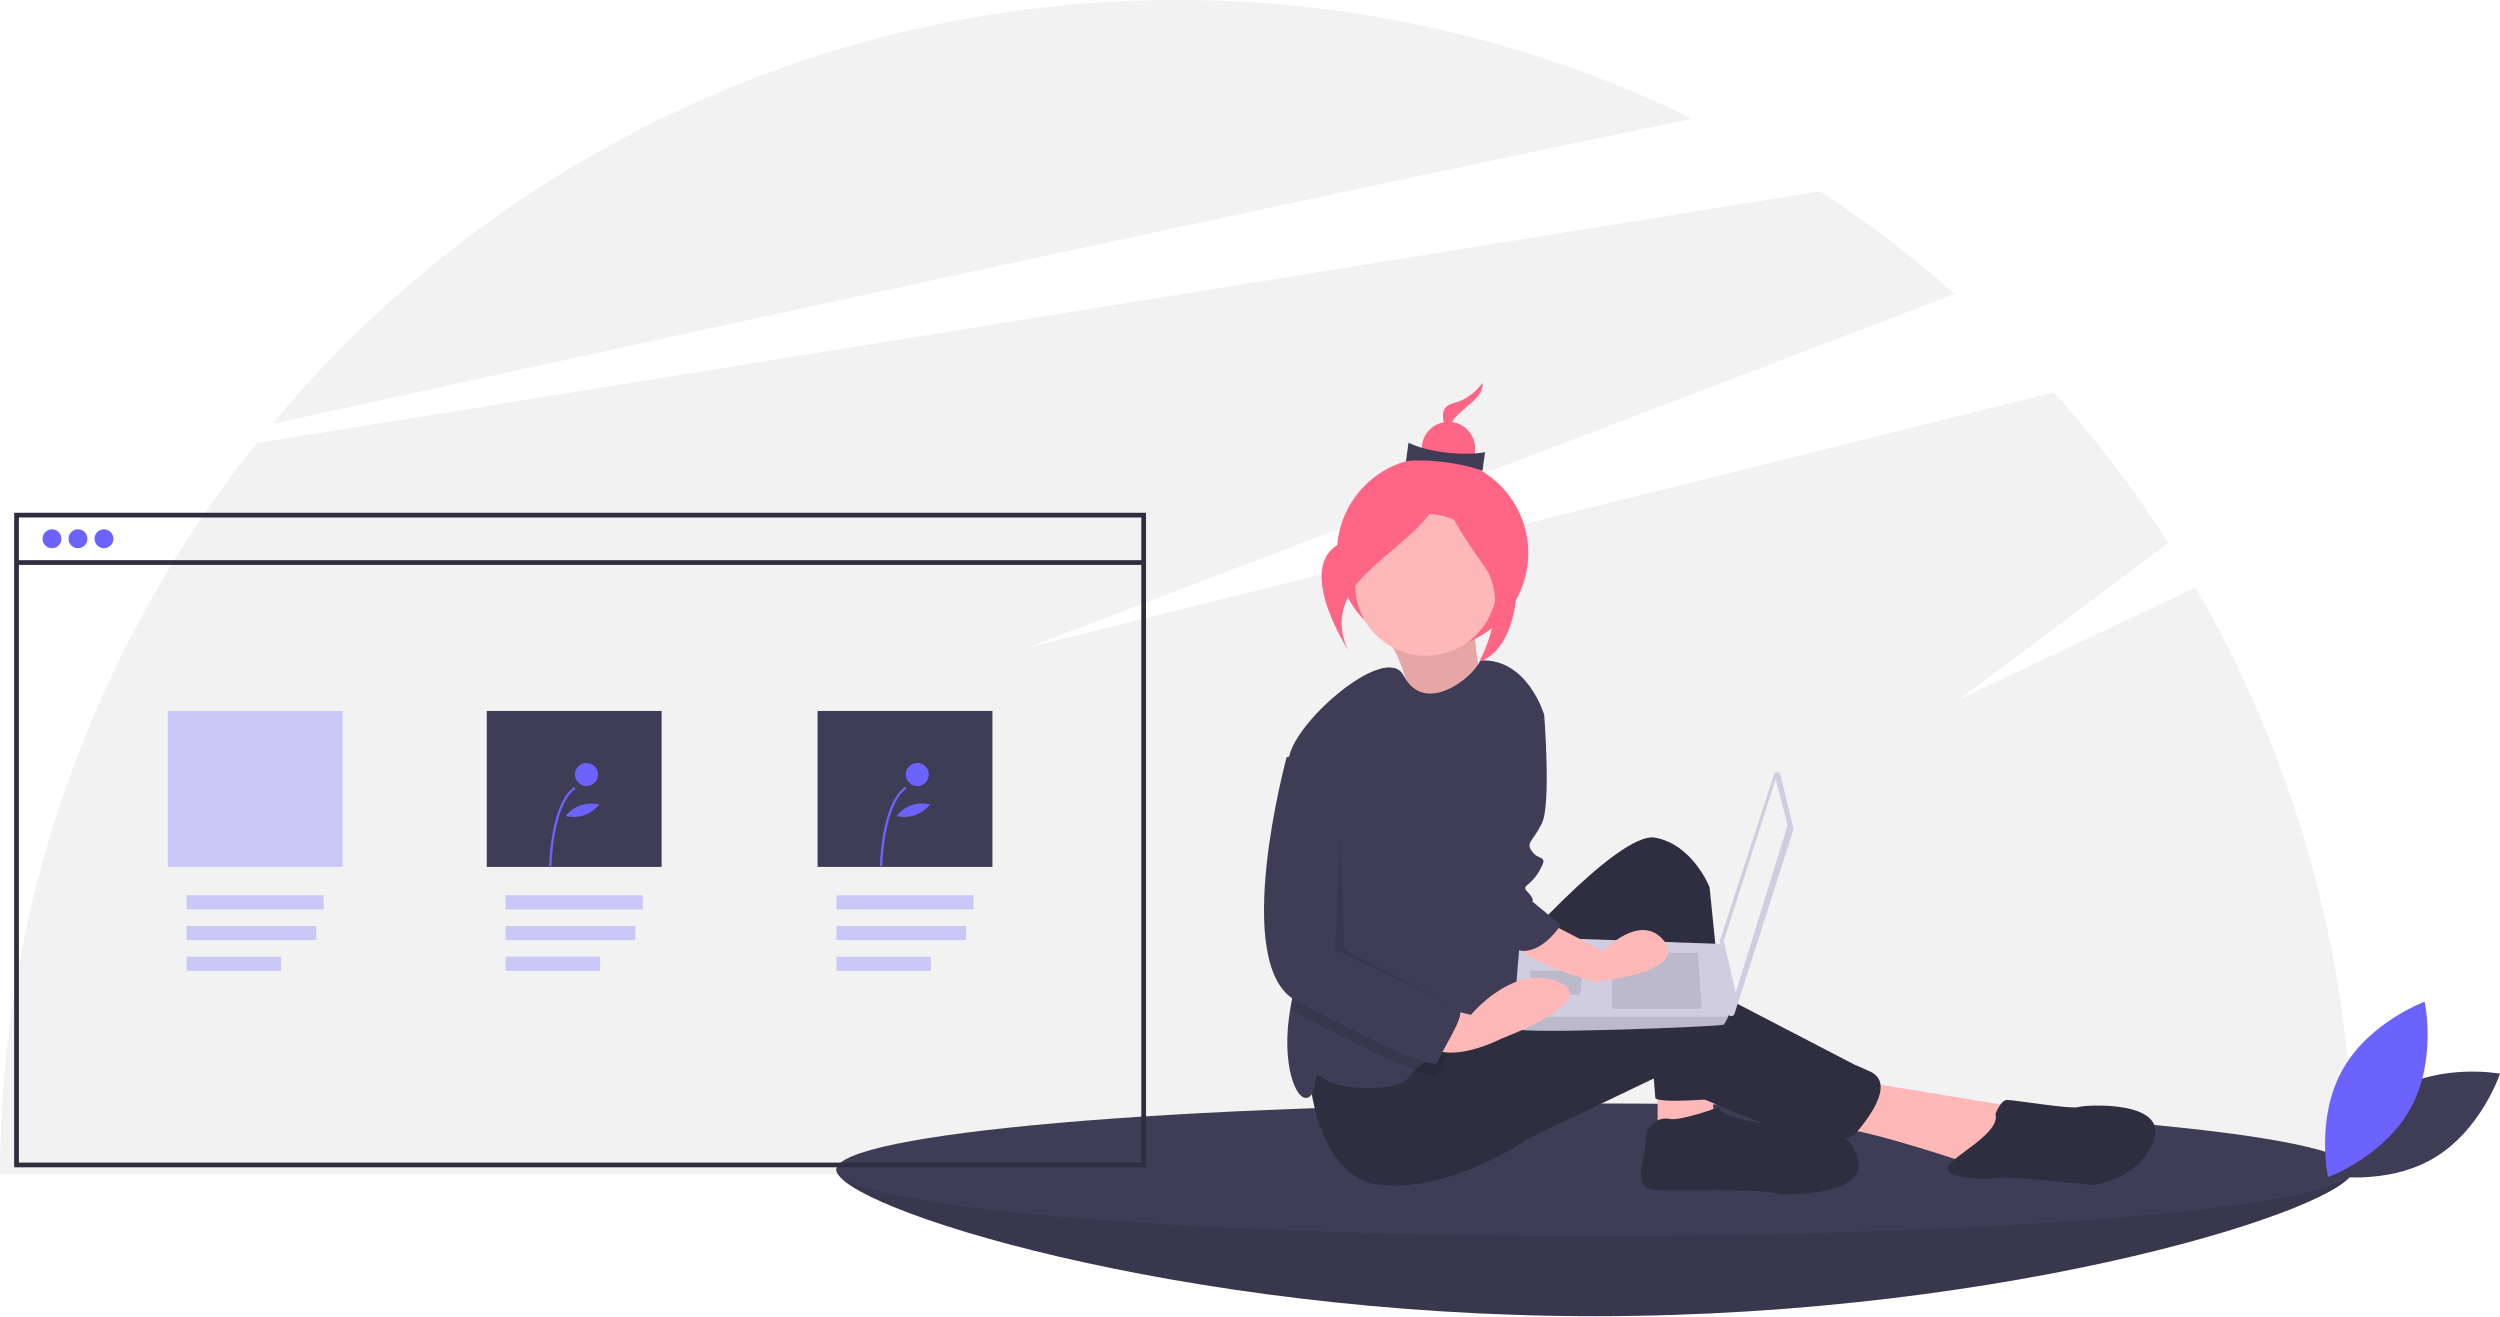
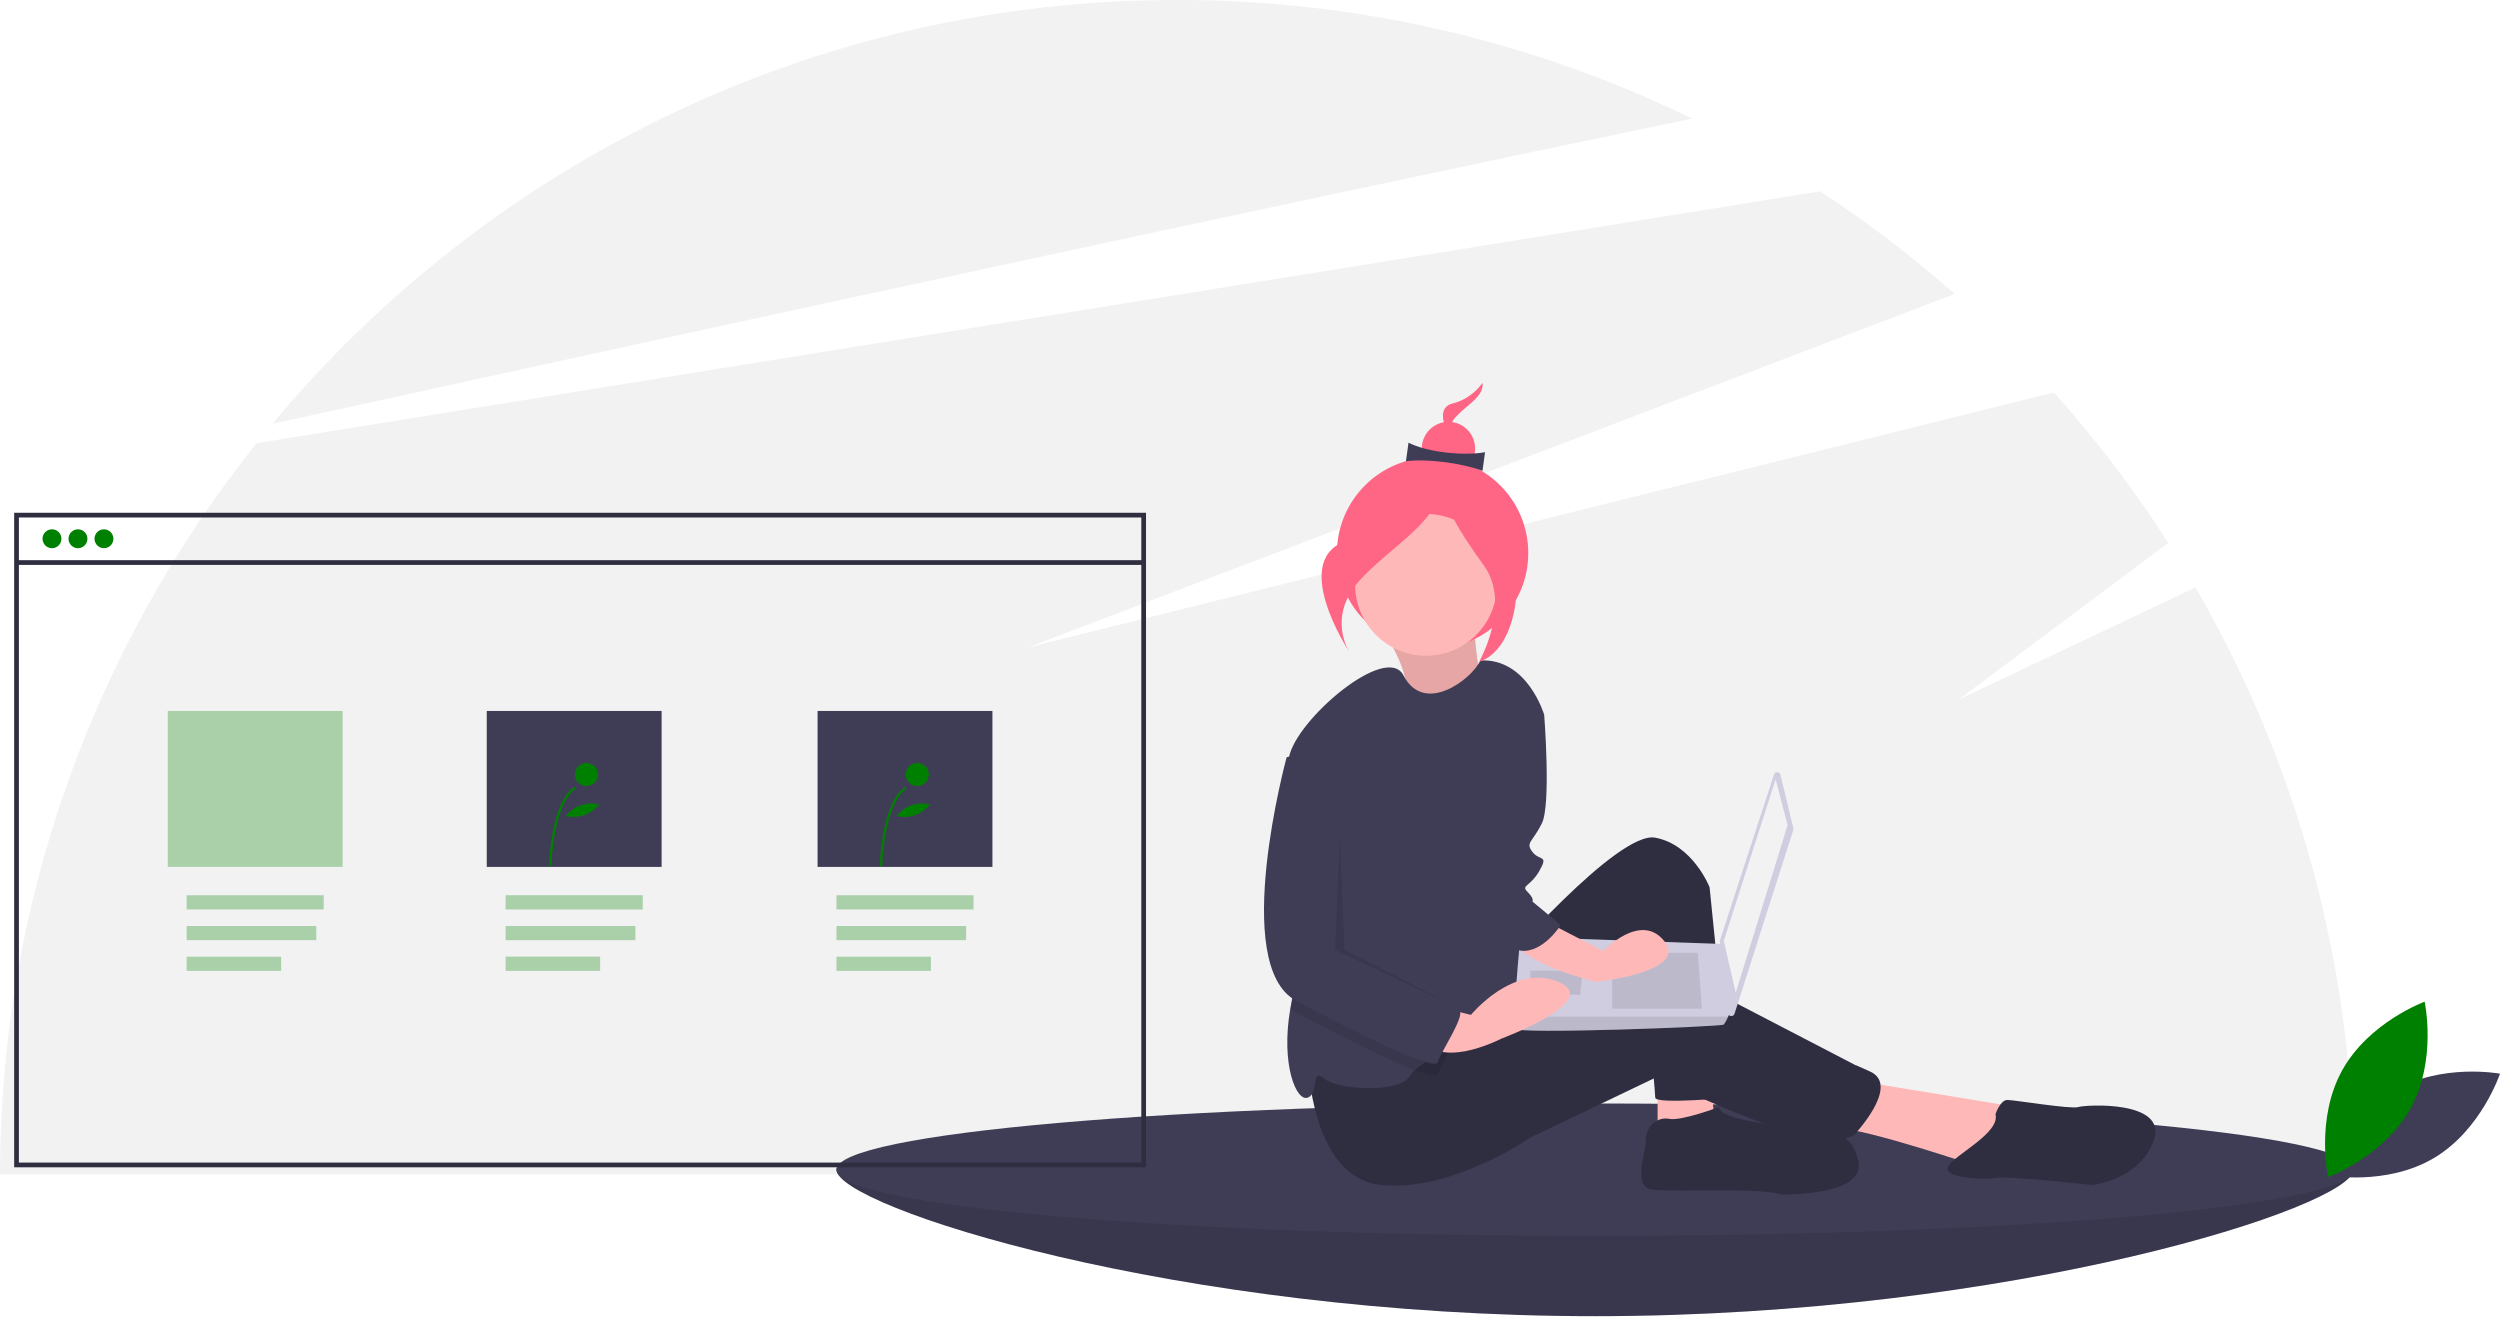
<svg xmlns="http://www.w3.org/2000/svg" id="e8c09660-db65-4061-a2dc-920e909a0453" width="1057.994" height="557" data-name="Layer 1" viewBox="0 0 1057.994 557">
  <path fill="#f2f2f2" d="M1000.122,420.112,899.997,467.5l88.615-66.262a500.056,500.056,0,0,0-48.384-63.668L505.997,445.5,898.23,295.876a499.981,499.981,0,0,0-56.958-43.414L179.606,359.039A495.88,495.88,0,0,0,71.003,668.5h995.987A495.613,495.613,0,0,0,1000.122,420.112Z" transform="translate(-71.00317 -171.5)" />
  <path fill="#f2f2f2" d="M787.12,221.695A495.972,495.972,0,0,0,568.997,171.5c-153.83,0-291.361,69.753-382.71,179.349C342.713,316.574,615.064,257.243,787.12,221.695Z" transform="translate(-71.00317 -171.5)" />
  <path fill="#3f3d56" d="M1066.997,666.5c0,15.464-143.717,62-321,62s-321-46.536-321-62,143.717,6,321,6S1066.997,651.036,1066.997,666.5Z" transform="translate(-71.00317 -171.5)" />
  <path d="M1066.997,666.5c0,15.464-143.717,62-321,62s-321-46.536-321-62,143.717,6,321,6S1066.997,651.036,1066.997,666.5Z" opacity=".1" transform="translate(-71.00317 -171.5)" />
  <ellipse cx="674.994" cy="495" fill="#3f3d56" rx="321" ry="28" />
  <path fill="#ffb8b8" d="M656.644,438.626s12.911,20.477,8.3,26.021,34.593,5.683,34.593,5.683-5.889-29.788-4.156-36.643Z" transform="translate(-71.00317 -171.5)" />
  <path d="M656.644,438.626s12.911,20.477,8.3,26.021,34.593,5.683,34.593,5.683-5.889-29.788-4.156-36.643Z" opacity=".1" transform="translate(-71.00317 -171.5)" />
  <circle cx="606.274" cy="234.063" r="40.484" fill="#ff6584" />
  <polygon fill="#ffb8b8" points="701.494 453.5 701.494 477.5 725.494 472.5 723.494 455.5 701.494 453.5" />
  <path fill="#ffb8b8" d="M857.497,629l67,11-17,25s-47-16-59-16S857.497,629,857.497,629Z" transform="translate(-71.00317 -171.5)" />
  <path fill="#2f2e41" d="M705.497,581s50-58,66-55,23,21,23,21l9,89s-32,3-32,0-6-67-6-67-47,104-72,35Z" transform="translate(-71.00317 -171.5)" />
  <path fill="#2f2e41" d="M624.497,620s1,50,31,53,63-20,63-20l54-25.87s64,33.87,83,24.87c0,0,20-21,7-27s-1,0-1,0l-77-40s-15-4-41,7-61,16-61,16Z" transform="translate(-71.00317 -171.5)" />
  <circle cx="603.494" cy="247.5" r="30" fill="#ffb8b8" />
  <path fill="#3f3d56" d="M717.497,503l-2,42s1,55-8,59c-4.55,2.02-13.69,6.08-22.14,10.52-6.34,3.32-12.29,6.84-15.61,9.87a11.194,11.194,0,0,0-2.25,2.61c-4,7-30,6-36,1s-2,6-7,8c-4.84,1.94-11.55-13.92-7.44-37.6.13-.79.28-1.59.44-2.4,4.59-22.95-2.62-77.92-1.51-99.16a37.369,37.369,0,0,1,.51-4.84c3-16,41.28-48.56,48.44-34.69,8.82,17.12,29.08,1.48,32.56-6.31,20-1,27,23,27,23Z" transform="translate(-71.00317 -171.5)" />
  <path fill="#2f2e41" d="M798.497,640s-16,6-21,5-10,3-10,9-6,20,3,21,46-1,54,2c0,0,36,1,33-14s-18-14-18-14S798.497,647,798.497,640Z" transform="translate(-71.00317 -171.5)" />
  <path fill="#2f2e41" d="M915.497,643s2-6,5-6,27,4,30,3,38-3,32,14-26,19-26,19-36-4-41-3-23,0-20-5S917.497,651,915.497,643Z" transform="translate(-71.00317 -171.5)" />
  <path fill="#d0cde1" d="M824.471,499.363l5.486,22.63a1.414,1.414,0,0,1-.027.764l-24.886,77.77a1.413,1.413,0,0,1-2.751-.271l-3.443-30.296a1.414,1.414,0,0,1,.061-.598l22.843-70.104A1.413,1.413,0,0,1,824.471,499.363Z" transform="translate(-71.00317 -171.5)" />
  <polygon fill="#f2f2f2" points="751.45 329.775 756.515 349.191 734.565 420.104 729.5 398.155 751.45 329.775" />
  <path fill="#d0cde1" d="M711.862,606.8c.844,2.533,87.797-.844,88.641-1.688a18.324,18.324,0,0,0,1.857-3.377c.794-1.688,1.52-3.377,1.52-3.377l-3.377-27.335-86.109-3.056s-2.153,23.165-2.592,33.768A25.331,25.331,0,0,0,711.862,606.8Z" transform="translate(-71.00317 -171.5)" />
  <polygon points="718.526 403.22 720.214 426.858 682.225 426.858 682.225 403.22 718.526 403.22" opacity=".1" />
  <polygon points="669.562 410.818 669.789 410.773 668.718 420.949 647.612 420.949 647.612 410.818 669.562 410.818" opacity=".1" />
  <path d="M711.862,606.8c.844,2.533,87.797-.844,88.641-1.688a18.324,18.324,0,0,0,1.857-3.377H711.803A25.331,25.331,0,0,0,711.862,606.8Z" opacity=".1" transform="translate(-71.00317 -171.5)" />
  <path fill="#ff6584" d="M698.409,333.5a22.13,22.13,0,0,1-12.769,8.778c-8.929,2.391-.073,15.809-.073,15.809s-3.22-4.879,1.425-10.046S699.112,339.34,698.409,333.5Z" transform="translate(-71.00317 -171.5)" />
  <circle cx="612.982" cy="189.806" r="11.283" fill="#ff6584" />
  <path fill="#3f3d56" d="M698.39,370.762c-9.198-3.479-24.513-5.243-32.392-4.037l1.081-7.891c7.575,3.915,22.82,5.755,32.392,4.037Z" transform="translate(-71.00317 -171.5)" />
  <path fill="#ff6584" d="M680.592,373.587s-11.527,19.174-38.332,26.351-.219,47.458-.219,47.458-9.668-14.647,4.277-30.159S682.702,391.12,680.592,373.587Z" transform="translate(-71.00317 -171.5)" />
  <path fill="#ff6584" d="M681.507,372.422s11.074,26.336,23.231,28.826,11.235,44.103-7.777,50.344c0,0,13.863-24.396,2.013-40.757S679.64,381.54,681.507,372.422Z" transform="translate(-71.00317 -171.5)" />
  <path d="M685.357,614.52c-2.47,4.67-5.37,9.52-5.86,11.48-.33,1.33-3.99.56-9.75-1.61-11.55-4.37-31.57-14.38-50.25-24.39a15.775,15.775,0,0,1-2.44-1.6c.13-.79.28-1.59.44-2.4,4.59-22.95-2.62-77.92-1.51-99.16l8.51-2.84,17,16v68s44,24,47,26C690.027,605.02,687.917,609.67,685.357,614.52Z" opacity=".1" transform="translate(-71.00317 -171.5)" />
  <path fill="#ffb8b8" d="M722.497,560l27,14s16-17,26-4-29,17-29,17-34-8-35-19S722.497,560,722.497,560Z" transform="translate(-71.00317 -171.5)" />
  <path fill="#ffb8b8" d="M677.497,597l16,4s18-22,37-14-24,24-24,24-23,12-32,2S677.497,597,677.497,597Z" transform="translate(-71.00317 -171.5)" />
  <path fill="#3f3d56" d="M712.497,465c1,1,12,9,12,9s3,38-1,46-7,8-4,12,7,1,3,8-8,6-5,9,2,4,2,4l12,10s-7.362,11.726-16.681,10.863S697.497,528,697.497,528Z" transform="translate(-71.00317 -171.5)" />
  <path fill="#3f3d56" d="M624.497,489l-9,3s-24,88,4,103,59,30,60,26,12-20,9-22-47-26-47-26V505Z" transform="translate(-71.00317 -171.5)" />
  <polygon points="566.994 354 564.994 402 617.994 427 568.994 402 566.994 354" opacity=".1" />
  <path fill="#3f3d56" d="M1084.097,633.143c-20.155,11.884-28.088,35.774-28.088,35.774s24.745,4.621,44.9-7.263,28.088-35.774,28.088-35.774S1104.252,621.259,1084.097,633.143Z" transform="translate(-71.00317 -171.5)" />
-   <path fill="#6c63ff" d="M1091.16,640.511c-11.287,20.496-34.933,29.128-34.933,29.128s-5.347-24.598,5.94-45.094,34.933-29.128,34.933-29.128S1102.446,620.016,1091.16,640.511Z" transform="translate(-71.00317 -171.5)" />
-   <circle cx="21.994" cy="228" r="4" fill="#6c63ff" />
-   <circle cx="32.994" cy="228" r="4" fill="#6c63ff" />
-   <circle cx="43.994" cy="228" r="4" fill="#6c63ff" />
-   <rect width="58" height="6" x="78.994" y="378.873" fill="#6c63ff" opacity=".3" />
-   <rect width="54.865" height="6" x="78.994" y="391.873" fill="#6c63ff" opacity=".3" />
-   <rect width="39.973" height="6" x="78.994" y="404.873" fill="#6c63ff" opacity=".3" />
+   <path fill="green" d="M1091.16,640.511c-11.287,20.496-34.933,29.128-34.933,29.128s-5.347-24.598,5.94-45.094,34.933-29.128,34.933-29.128S1102.446,620.016,1091.16,640.511Z" transform="translate(-71.00317 -171.5)" />
+   <circle cx="21.994" cy="228" r="4" fill="green" />
+   <circle cx="32.994" cy="228" r="4" fill="green" />
+   <circle cx="43.994" cy="228" r="4" fill="green" />
+   <rect width="58" height="6" x="78.994" y="378.873" fill="green" opacity=".3" />
+   <rect width="54.865" height="6" x="78.994" y="391.873" fill="green" opacity=".3" />
+   <rect width="39.973" height="6" x="78.994" y="404.873" fill="green" opacity=".3" />
  <g opacity=".3">
-     <rect width="58" height="6" x="213.994" y="378.873" fill="#6c63ff" />
-     <rect width="54.865" height="6" x="213.994" y="391.873" fill="#6c63ff" />
-     <rect width="39.973" height="6" x="213.994" y="404.873" fill="#6c63ff" />
-     <rect width="58" height="6" x="213.994" y="378.873" fill="#6c63ff" opacity=".3" />
-     <rect width="54.865" height="6" x="213.994" y="391.873" fill="#6c63ff" opacity=".3" />
-     <rect width="39.973" height="6" x="213.994" y="404.873" fill="#6c63ff" opacity=".3" />
+     <rect width="58" height="6" x="213.994" y="378.873" fill="green" />
+     <rect width="54.865" height="6" x="213.994" y="391.873" fill="green" />
+     <rect width="39.973" height="6" x="213.994" y="404.873" fill="green" />
+     <rect width="58" height="6" x="213.994" y="378.873" fill="green" opacity=".3" />
+     <rect width="54.865" height="6" x="213.994" y="391.873" fill="green" opacity=".3" />
+     <rect width="39.973" height="6" x="213.994" y="404.873" fill="green" opacity=".3" />
  </g>
-   <rect width="58" height="6" x="353.994" y="378.873" fill="#6c63ff" opacity=".3" />
-   <rect width="54.865" height="6" x="353.994" y="391.873" fill="#6c63ff" opacity=".3" />
-   <rect width="39.973" height="6" x="353.994" y="404.873" fill="#6c63ff" opacity=".3" />
-   <rect width="74" height="66" x="70.994" y="300.873" fill="#6c63ff" opacity=".3" />
+   <rect width="58" height="6" x="353.994" y="378.873" fill="green" opacity=".3" />
+   <rect width="54.865" height="6" x="353.994" y="391.873" fill="green" opacity=".3" />
+   <rect width="39.973" height="6" x="353.994" y="404.873" fill="green" opacity=".3" />
+   <rect width="74" height="66" x="70.994" y="300.873" fill="green" opacity=".3" />
  <rect width="74" height="66" x="205.994" y="300.873" fill="#3f3d56" />
  <rect width="74" height="66" x="345.994" y="300.873" fill="#3f3d56" />
-   <path fill="#6c63ff" d="M304.355,538.095l-.976-.019c.021-1.081.631-26.561,10.662-33.604l.561.799C304.976,512.03,304.36,537.835,304.355,538.095Z" transform="translate(-71.00317 -171.5)" />
-   <circle cx="248.2" cy="327.768" r="4.881" fill="#6c63ff" />
-   <path fill="#6c63ff" d="M318.216,516.504a15.198,15.198,0,0,1-7.841.339,13.85,13.85,0,0,1,14.24-4.884A15.198,15.198,0,0,1,318.216,516.504Z" transform="translate(-71.00317 -171.5)" />
-   <path fill="#6c63ff" d="M444.355,538.095l-.976-.019c.021-1.081.631-26.561,10.662-33.604l.561.799C444.976,512.03,444.36,537.835,444.355,538.095Z" transform="translate(-71.00317 -171.5)" />
-   <circle cx="388.2" cy="327.768" r="4.881" fill="#6c63ff" />
-   <path fill="#6c63ff" d="M458.216,516.504a15.198,15.198,0,0,1-7.841.339,13.85,13.85,0,0,1,14.24-4.884A15.198,15.198,0,0,1,458.216,516.504Z" transform="translate(-71.00317 -171.5)" />
+   <path fill="green" d="M304.355,538.095l-.976-.019c.021-1.081.631-26.561,10.662-33.604l.561.799C304.976,512.03,304.36,537.835,304.355,538.095Z" transform="translate(-71.00317 -171.5)" />
+   <circle cx="248.2" cy="327.768" r="4.881" fill="green" />
+   <path fill="green" d="M318.216,516.504a15.198,15.198,0,0,1-7.841.339,13.85,13.85,0,0,1,14.24-4.884A15.198,15.198,0,0,1,318.216,516.504Z" transform="translate(-71.00317 -171.5)" />
+   <path fill="green" d="M444.355,538.095l-.976-.019c.021-1.081.631-26.561,10.662-33.604l.561.799C444.976,512.03,444.36,537.835,444.355,538.095Z" transform="translate(-71.00317 -171.5)" />
+   <circle cx="388.2" cy="327.768" r="4.881" fill="green" />
+   <path fill="green" d="M458.216,516.504a15.198,15.198,0,0,1-7.841.339,13.85,13.85,0,0,1,14.24-4.884A15.198,15.198,0,0,1,458.216,516.504Z" transform="translate(-71.00317 -171.5)" />
  <path fill="#2f2e41" d="M555.997,665.5h-479v-277h479Zm-477-2h475v-273h-475Z" transform="translate(-71.00317 -171.5)" />
  <rect width="477" height="2" x="6.994" y="237.065" fill="#2f2e41" />
</svg>
